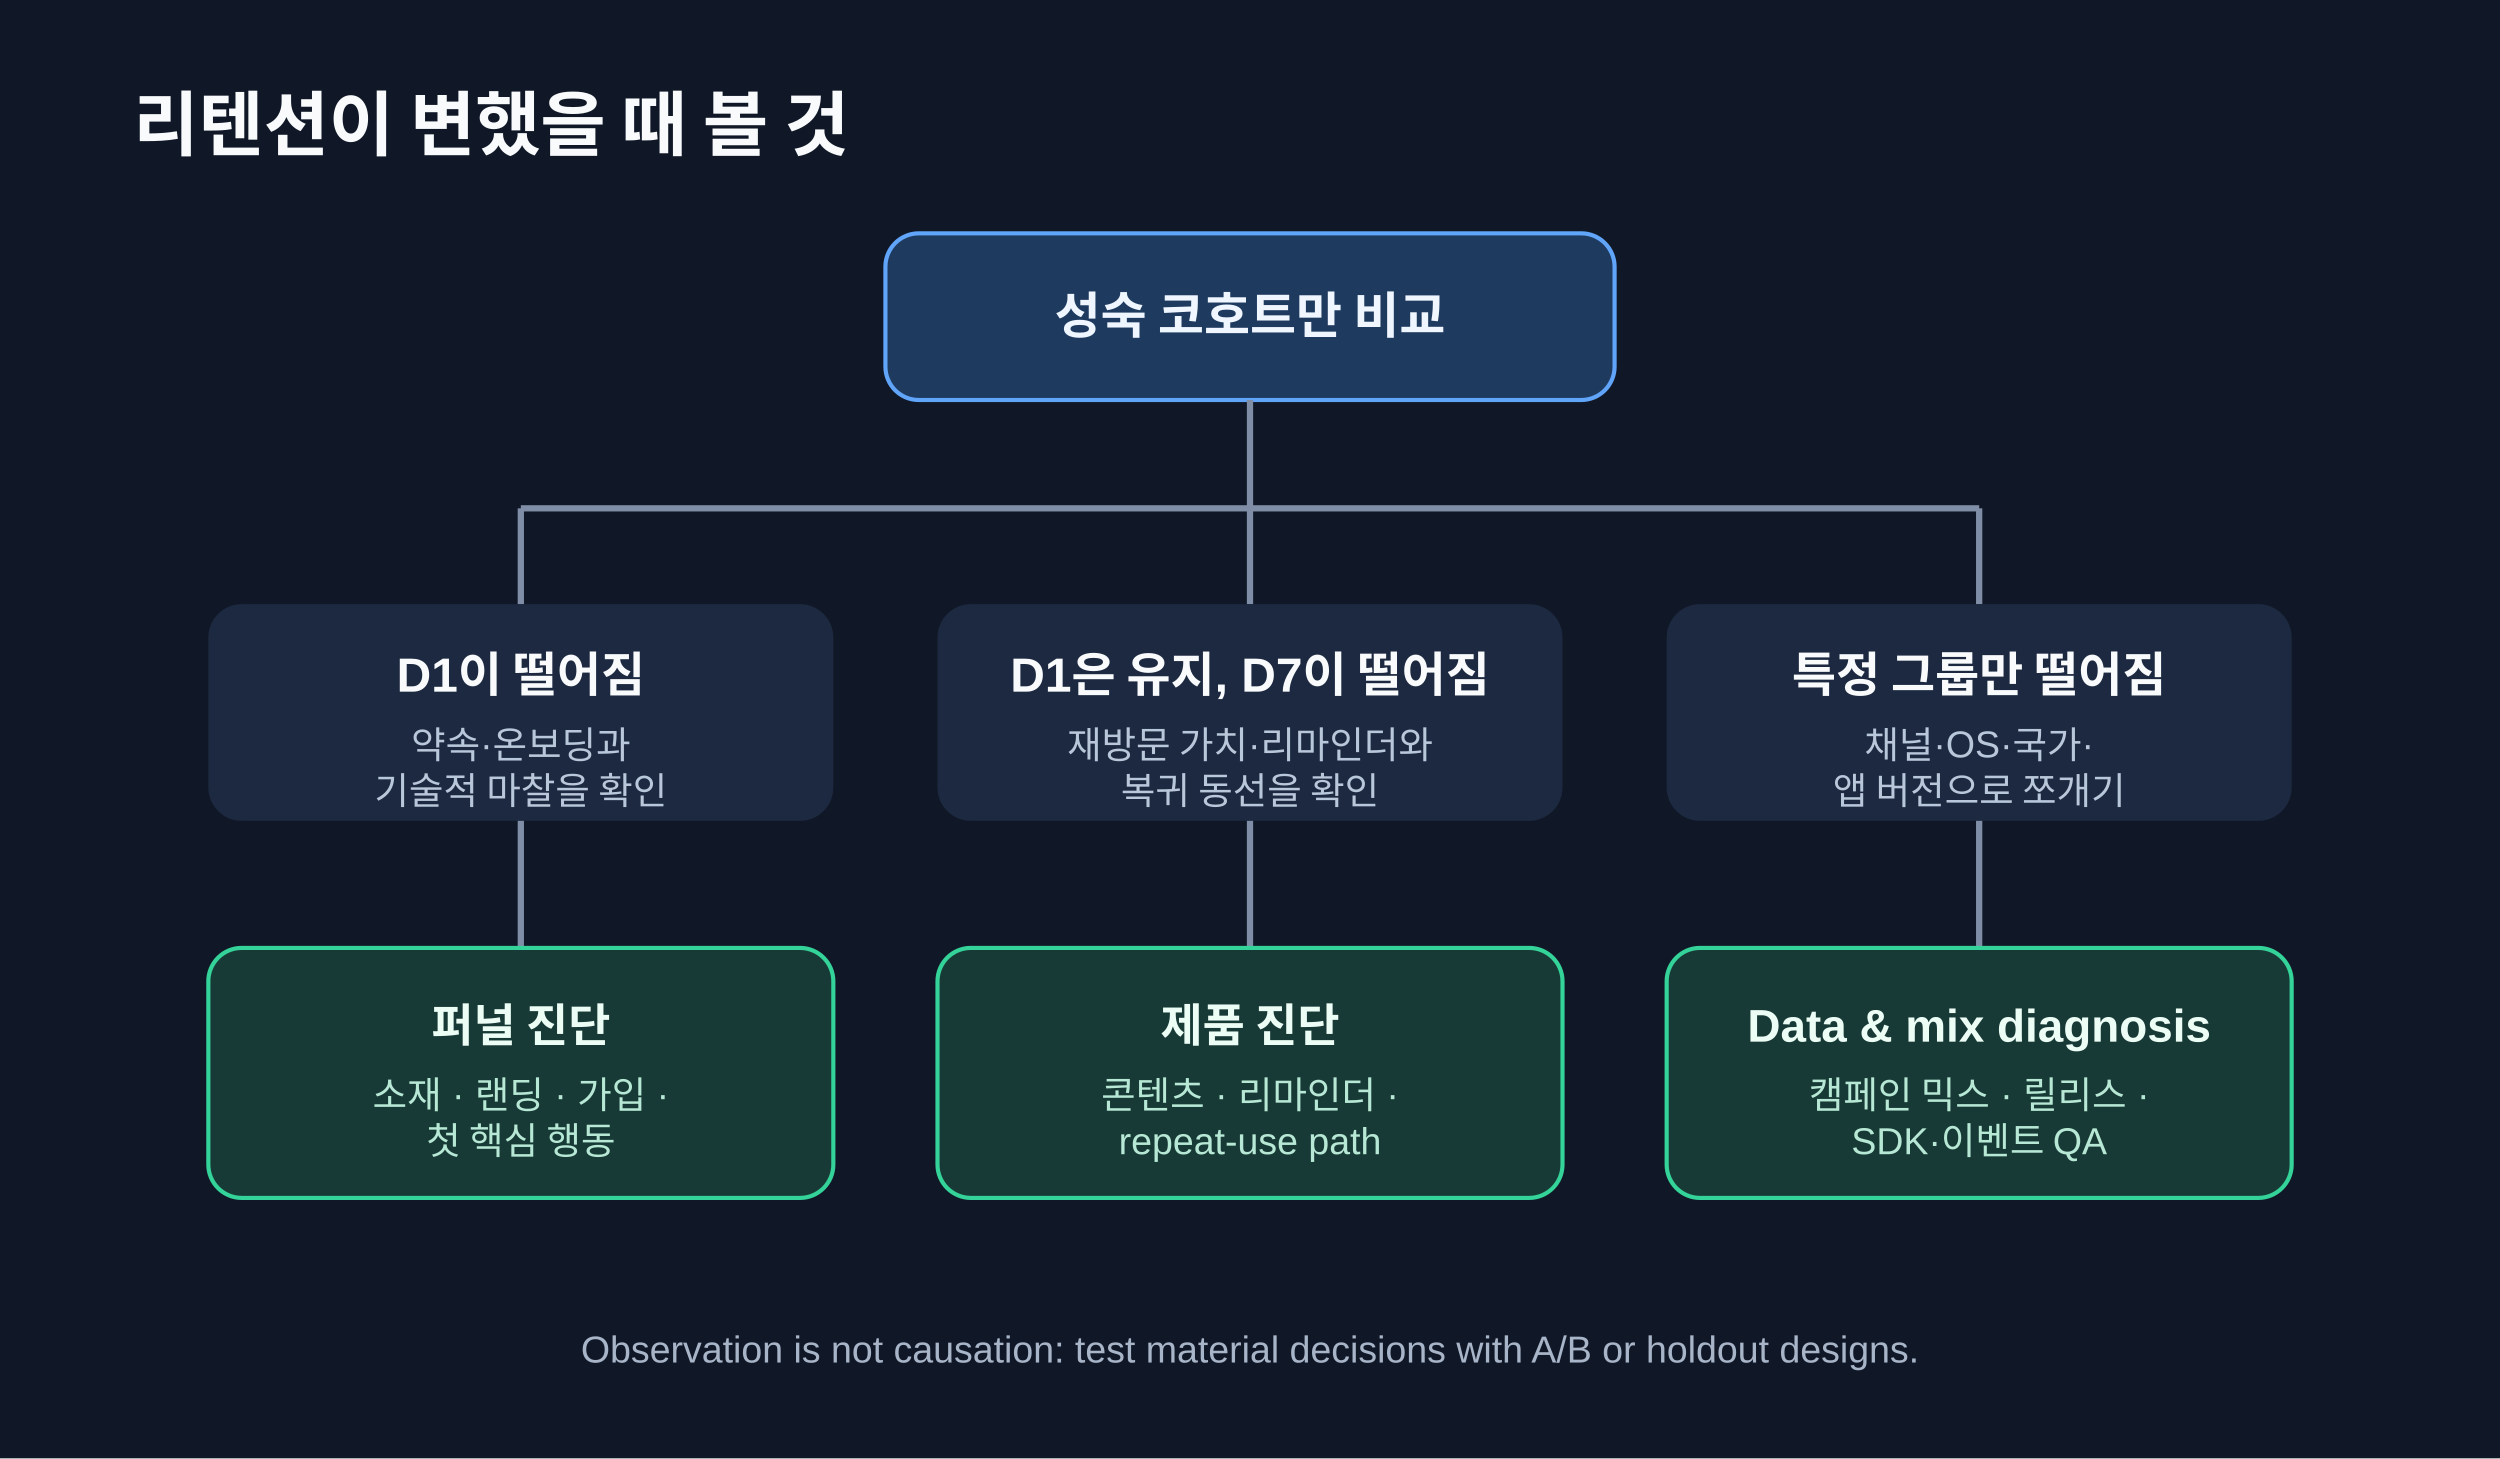
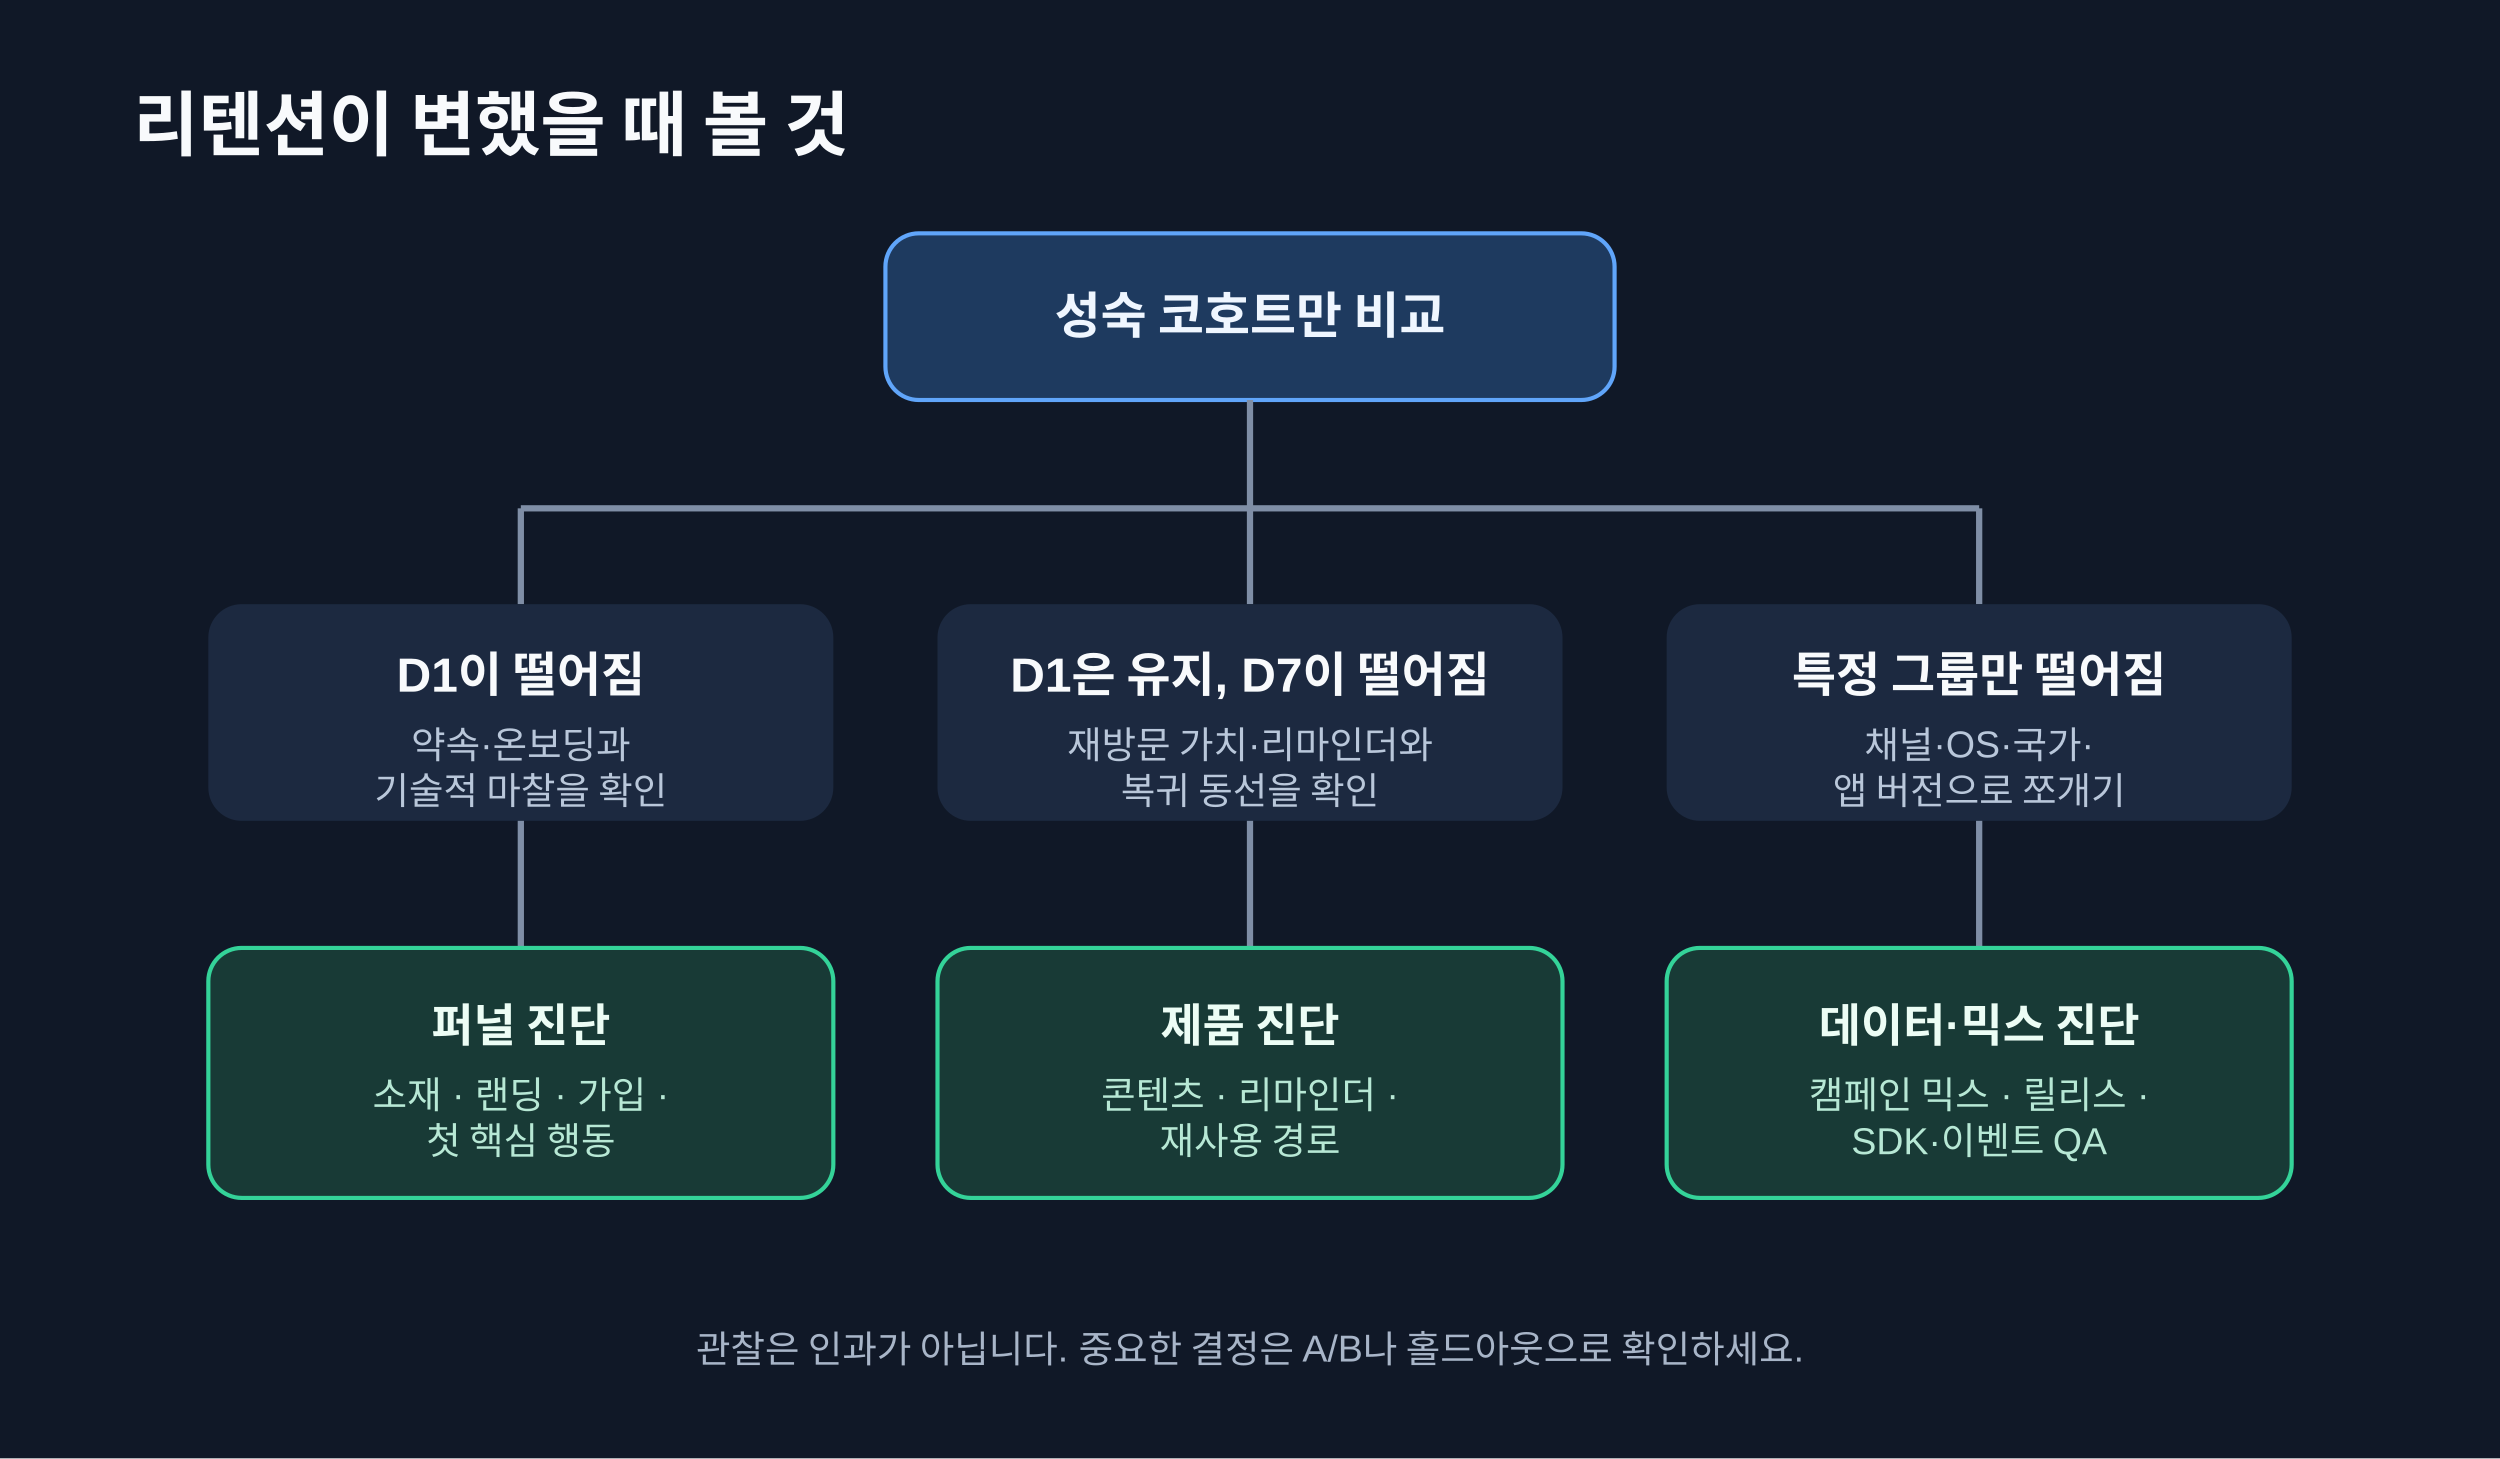
<svg xmlns="http://www.w3.org/2000/svg" width="1200" height="700" viewBox="0 0 1200 700" role="img" aria-labelledby="title desc">
  <rect width="1200" height="700" fill="#101827" />
  <text x="64" y="72" fill="#f8fafc" font-family="Arial, sans-serif" font-size="34" font-weight="700">리텐션이 변했을 때 볼 것</text>
  <g font-family="Arial, sans-serif">
    <rect x="425" y="112" width="350" height="80" rx="16" fill="#1e3a5f" stroke="#60a5fa" stroke-width="2" />
    <text x="600" y="160" text-anchor="middle" fill="#eff6ff" font-size="24" font-weight="700">성숙 코호트만 비교</text>
    <path d="M600 192V244M250 244H950M250 244V290M600 244V290M950 244V290" fill="none" stroke="#7f8ea6" stroke-width="3" />
    <rect x="100" y="290" width="300" height="104" rx="16" fill="#1c2940" />
    <text x="250" y="332" text-anchor="middle" fill="#f8fafc" font-size="23" font-weight="700">D1이 떨어짐</text>
    <text x="250" y="364" text-anchor="middle" fill="#b9c7da" font-size="18">약속·온보딩과</text>
    <text x="250" y="386" text-anchor="middle" fill="#b9c7da" font-size="18">기술적 마찰을 확인</text>
    <rect x="450" y="290" width="300" height="104" rx="16" fill="#1c2940" />
    <text x="600" y="332" text-anchor="middle" fill="#f8fafc" font-size="23" font-weight="700">D1은 유지, D7이 떨어짐</text>
    <text x="600" y="364" text-anchor="middle" fill="#b9c7da" font-size="18">재방문 가치·리마인더와</text>
    <text x="600" y="386" text-anchor="middle" fill="#b9c7da" font-size="18">복귀 동선을 확인</text>
    <rect x="800" y="290" width="300" height="104" rx="16" fill="#1c2940" />
    <text x="950" y="332" text-anchor="middle" fill="#f8fafc" font-size="23" font-weight="700">특정 그룹만 떨어짐</text>
    <text x="950" y="364" text-anchor="middle" fill="#b9c7da" font-size="18">채널·OS·국가·</text>
    <text x="950" y="386" text-anchor="middle" fill="#b9c7da" font-size="18">앱 버전으로 쪼개기</text>
    <path d="M250 394V455M600 394V455M950 394V455" fill="none" stroke="#7f8ea6" stroke-width="3" />
    <rect x="100" y="455" width="300" height="120" rx="16" fill="#183a36" stroke="#34d399" stroke-width="2" />
    <text x="250" y="500" text-anchor="middle" fill="#ecfdf5" font-size="22" font-weight="700">퍼널 진단</text>
    <text x="250" y="532" text-anchor="middle" fill="#b7e8d5" font-size="18">소재 · 랜딩 · 가입 ·</text>
    <text x="250" y="554" text-anchor="middle" fill="#b7e8d5" font-size="18">첫 핵심 행동</text>
    <rect x="450" y="455" width="300" height="120" rx="16" fill="#183a36" stroke="#34d399" stroke-width="2" />
    <text x="600" y="500" text-anchor="middle" fill="#ecfdf5" font-size="22" font-weight="700">제품 진단</text>
    <text x="600" y="532" text-anchor="middle" fill="#b7e8d5" font-size="18">콘텐츠 · 리마인더 ·</text>
-     <text x="600" y="554" text-anchor="middle" fill="#b7e8d5" font-size="18">repeat-use path</text>
+     <text x="600" y="554" text-anchor="middle" fill="#b7e8d5" font-size="18">재사용 경로</text>
    <rect x="800" y="455" width="300" height="120" rx="16" fill="#183a36" stroke="#34d399" stroke-width="2" />
-     <text x="950" y="500" text-anchor="middle" fill="#ecfdf5" font-size="22" font-weight="700">Data &amp; mix diagnosis</text>
+     <text x="950" y="500" text-anchor="middle" fill="#ecfdf5" font-size="22" font-weight="700">데이터·믹스 진단</text>
    <text x="950" y="532" text-anchor="middle" fill="#b7e8d5" font-size="18">캠페인 믹스 · 릴리스 ·</text>
    <text x="950" y="554" text-anchor="middle" fill="#b7e8d5" font-size="18">SDK·이벤트 QA</text>
-     <text x="600" y="654" text-anchor="middle" fill="#a8b5c8" font-size="18">Observation is not causation: test material decisions with A/B or holdout designs.</text>
+     <text x="600" y="654" text-anchor="middle" fill="#a8b5c8" font-size="18">관찰은 인과가 아닙니다. 중요한 결정은 A/B나 홀드아웃으로 확인하세요.</text>
  </g>
</svg>
